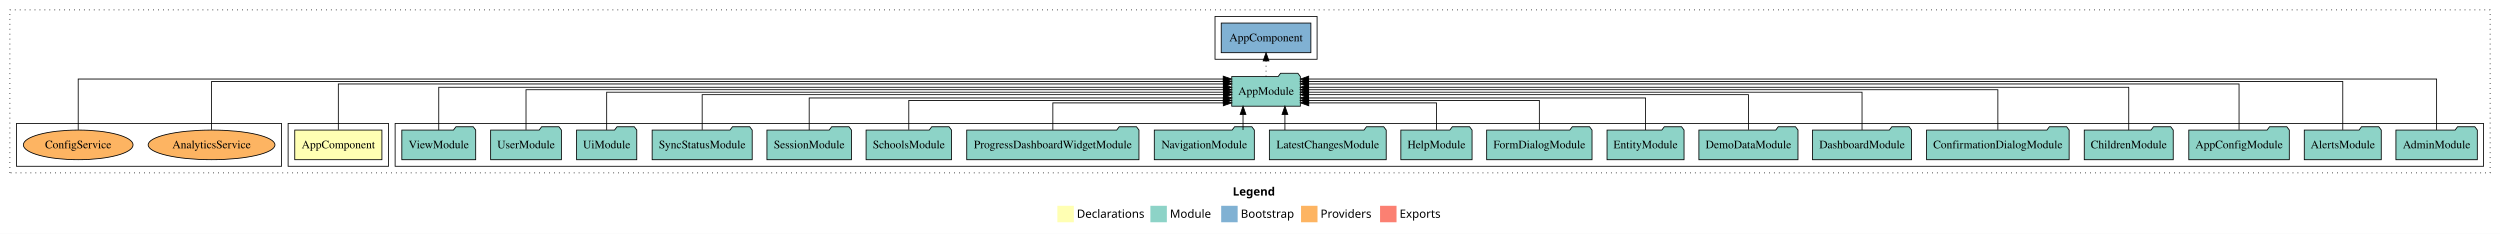
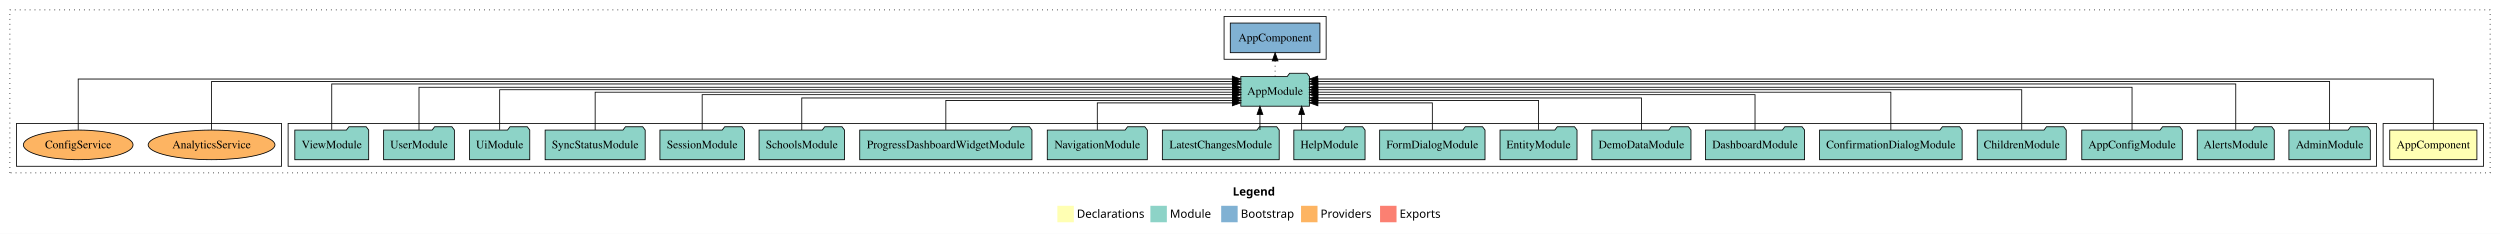
<svg xmlns="http://www.w3.org/2000/svg" width="3037pt" height="284pt" viewBox="0.00 0.00 3037.00 284.00">
  <g id="graph0" class="graph" transform="scale(1 1) rotate(0) translate(4 280)">
    <polygon fill="white" stroke="transparent" points="-4,4 -4,-280 3033,-280 3033,4 -4,4" />
    <text text-anchor="start" x="1493.51" y="-42.4" font-family="sans-serif" font-weight="bold" font-size="14.00">Legend</text>
    <polygon fill="#ffffb3" stroke="transparent" points="1280.5,-10 1280.5,-30 1300.5,-30 1300.5,-10 1280.5,-10" />
    <text text-anchor="start" x="1304.13" y="-15.4" font-family="sans-serif" font-size="14.00">  Declarations</text>
    <polygon fill="#8dd3c7" stroke="transparent" points="1393.5,-10 1393.5,-30 1413.5,-30 1413.5,-10 1393.5,-10" />
    <text text-anchor="start" x="1417.23" y="-15.4" font-family="sans-serif" font-size="14.00">  Module</text>
    <polygon fill="#80b1d3" stroke="transparent" points="1479.5,-10 1479.5,-30 1499.5,-30 1499.5,-10 1479.5,-10" />
    <text text-anchor="start" x="1503.28" y="-15.4" font-family="sans-serif" font-size="14.00">  Bootstrap</text>
    <polygon fill="#fdb462" stroke="transparent" points="1576.5,-10 1576.5,-30 1596.5,-30 1596.5,-10 1576.5,-10" />
    <text text-anchor="start" x="1600.17" y="-15.4" font-family="sans-serif" font-size="14.00">  Providers</text>
    <polygon fill="#fb8072" stroke="transparent" points="1672.5,-10 1672.5,-30 1692.5,-30 1692.5,-10 1672.5,-10" />
    <text text-anchor="start" x="1696.23" y="-15.4" font-family="sans-serif" font-size="14.00">  Exports</text>
    <g id="clust1" class="cluster">
      <polygon fill="none" stroke="black" stroke-dasharray="1,5" points="8,-70 8,-268 3021,-268 3021,-70 8,-70" />
    </g>
    <g id="clust6" class="cluster">
-       <polygon fill="none" stroke="black" points="1472,-208 1472,-260 1596,-260 1596,-208 1472,-208" />
+       <polygon fill="none" stroke="black" points="1483,-208 1483,-260 1607,-260 1607,-208 1483,-208" />
+     </g>
+     <g id="clust2" class="cluster">
+       <polygon fill="none" stroke="black" points="2891,-78 2891,-130 3013,-130 3013,-78 2891,-78" />
    </g>
    <g id="clust4" class="cluster">
-       <polygon fill="none" stroke="black" points="476,-78 476,-130 3013,-130 3013,-78 476,-78" />
-     </g>
-     <g id="clust2" class="cluster">
-       <polygon fill="none" stroke="black" points="346,-78 346,-130 468,-130 468,-78 346,-78" />
+       <polygon fill="none" stroke="black" points="346,-78 346,-130 2883,-130 2883,-78 346,-78" />
    </g>
    <g id="clust7" class="cluster">
      <polygon fill="none" stroke="black" points="16,-78 16,-130 338,-130 338,-78 16,-78" />
    </g>
    <g id="node1" class="node">
-       <polygon fill="#ffffb3" stroke="black" points="459.94,-122 354.06,-122 354.06,-86 459.94,-86 459.94,-122" />
-       <text text-anchor="middle" x="407" y="-99.8" font-family="Times,serif" font-size="14.00">AppComponent</text>
+       <polygon fill="#ffffb3" stroke="black" points="3004.94,-122 2899.06,-122 2899.06,-86 3004.94,-86 3004.94,-122" />
+       <text text-anchor="middle" x="2952" y="-99.8" font-family="Times,serif" font-size="14.00">AppComponent</text>
    </g>
    <g id="node2" class="node">
-       <polygon fill="#8dd3c7" stroke="black" points="1575.66,-187 1572.66,-191 1551.66,-191 1548.66,-187 1492.34,-187 1492.34,-151 1575.66,-151 1575.66,-187" />
-       <text text-anchor="middle" x="1534" y="-164.8" font-family="Times,serif" font-size="14.00">AppModule</text>
+       <polygon fill="#8dd3c7" stroke="black" points="1586.66,-187 1583.66,-191 1562.66,-191 1559.66,-187 1503.34,-187 1503.34,-151 1586.66,-151 1586.66,-187" />
+       <text text-anchor="middle" x="1545" y="-164.8" font-family="Times,serif" font-size="14.00">AppModule</text>
    </g>
    <g id="edge1" class="edge">
-       <path fill="none" stroke="black" d="M407,-122.29C407,-144.21 407,-178 407,-178 407,-178 1482.22,-178 1482.22,-178" />
-       <polygon fill="black" stroke="black" points="1482.22,-181.5 1492.22,-178 1482.22,-174.5 1482.22,-181.5" />
+       <path fill="none" stroke="black" d="M2952,-122.15C2952,-145.76 2952,-184 2952,-184 2952,-184 1596.73,-184 1596.73,-184" />
+       <polygon fill="black" stroke="black" points="1596.73,-180.5 1586.73,-184 1596.73,-187.5 1596.73,-180.5" />
    </g>
    <g id="node22" class="node">
-       <polygon fill="#80b1d3" stroke="black" points="1588.44,-252 1479.56,-252 1479.56,-216 1588.44,-216 1588.44,-252" />
-       <text text-anchor="middle" x="1534" y="-229.8" font-family="Times,serif" font-size="14.00">AppComponent </text>
+       <polygon fill="#80b1d3" stroke="black" points="1599.44,-252 1490.56,-252 1490.56,-216 1599.44,-216 1599.44,-252" />
+       <text text-anchor="middle" x="1545" y="-229.8" font-family="Times,serif" font-size="14.00">AppComponent </text>
    </g>
    <g id="edge21" class="edge">
-       <path fill="none" stroke="black" stroke-dasharray="1,5" d="M1534,-187.11C1534,-187.11 1534,-205.99 1534,-205.99" />
-       <polygon fill="black" stroke="black" points="1530.5,-205.99 1534,-215.99 1537.5,-205.99 1530.5,-205.99" />
+       <path fill="none" stroke="black" stroke-dasharray="1,5" d="M1545,-187.11C1545,-187.11 1545,-205.99 1545,-205.99" />
+       <polygon fill="black" stroke="black" points="1541.5,-205.99 1545,-215.99 1548.5,-205.99 1541.5,-205.99" />
    </g>
    <g id="node3" class="node">
-       <polygon fill="#8dd3c7" stroke="black" points="3005.44,-122 3002.44,-126 2981.44,-126 2978.44,-122 2906.56,-122 2906.56,-86 3005.44,-86 3005.44,-122" />
-       <text text-anchor="middle" x="2956" y="-99.8" font-family="Times,serif" font-size="14.00">AdminModule</text>
+       <polygon fill="#8dd3c7" stroke="black" points="2875.44,-122 2872.44,-126 2851.44,-126 2848.44,-122 2776.56,-122 2776.56,-86 2875.44,-86 2875.44,-122" />
+       <text text-anchor="middle" x="2826" y="-99.8" font-family="Times,serif" font-size="14.00">AdminModule</text>
    </g>
    <g id="edge2" class="edge">
-       <path fill="none" stroke="black" d="M2956,-122.15C2956,-145.76 2956,-184 2956,-184 2956,-184 1585.79,-184 1585.79,-184" />
-       <polygon fill="black" stroke="black" points="1585.79,-180.5 1575.79,-184 1585.79,-187.5 1585.79,-180.5" />
+       <path fill="none" stroke="black" d="M2826,-122.25C2826,-145.02 2826,-181 2826,-181 2826,-181 1596.89,-181 1596.89,-181" />
+       <polygon fill="black" stroke="black" points="1596.89,-177.5 1586.89,-181 1596.89,-184.5 1596.89,-177.5" />
    </g>
    <g id="node4" class="node">
-       <polygon fill="#8dd3c7" stroke="black" points="2888.76,-122 2885.76,-126 2864.76,-126 2861.76,-122 2795.24,-122 2795.24,-86 2888.76,-86 2888.76,-122" />
-       <text text-anchor="middle" x="2842" y="-99.8" font-family="Times,serif" font-size="14.00">AlertsModule</text>
+       <polygon fill="#8dd3c7" stroke="black" points="2758.76,-122 2755.76,-126 2734.76,-126 2731.76,-122 2665.24,-122 2665.24,-86 2758.76,-86 2758.76,-122" />
+       <text text-anchor="middle" x="2712" y="-99.8" font-family="Times,serif" font-size="14.00">AlertsModule</text>
    </g>
    <g id="edge3" class="edge">
-       <path fill="none" stroke="black" d="M2842,-122.25C2842,-145.02 2842,-181 2842,-181 2842,-181 1585.67,-181 1585.67,-181" />
-       <polygon fill="black" stroke="black" points="1585.67,-177.5 1575.67,-181 1585.67,-184.5 1585.67,-177.5" />
+       <path fill="none" stroke="black" d="M2712,-122.29C2712,-144.21 2712,-178 2712,-178 2712,-178 1596.88,-178 1596.88,-178" />
+       <polygon fill="black" stroke="black" points="1596.88,-174.5 1586.88,-178 1596.88,-181.5 1596.88,-174.5" />
    </g>
    <g id="node5" class="node">
-       <polygon fill="#8dd3c7" stroke="black" points="2777.05,-122 2774.05,-126 2753.05,-126 2750.05,-122 2654.95,-122 2654.95,-86 2777.05,-86 2777.05,-122" />
-       <text text-anchor="middle" x="2716" y="-99.8" font-family="Times,serif" font-size="14.00">AppConfigModule</text>
+       <polygon fill="#8dd3c7" stroke="black" points="2647.05,-122 2644.05,-126 2623.05,-126 2620.05,-122 2524.95,-122 2524.95,-86 2647.05,-86 2647.05,-122" />
+       <text text-anchor="middle" x="2586" y="-99.8" font-family="Times,serif" font-size="14.00">AppConfigModule</text>
    </g>
    <g id="edge4" class="edge">
-       <path fill="none" stroke="black" d="M2716,-122.29C2716,-144.21 2716,-178 2716,-178 2716,-178 1585.72,-178 1585.72,-178" />
-       <polygon fill="black" stroke="black" points="1585.72,-174.5 1575.72,-178 1585.72,-181.5 1585.72,-174.5" />
+       <path fill="none" stroke="black" d="M2586,-122.03C2586,-142.77 2586,-174 2586,-174 2586,-174 1596.77,-174 1596.77,-174" />
+       <polygon fill="black" stroke="black" points="1596.77,-170.5 1586.77,-174 1596.77,-177.5 1596.77,-170.5" />
    </g>
    <g id="node6" class="node">
-       <polygon fill="#8dd3c7" stroke="black" points="2636.04,-122 2633.04,-126 2612.04,-126 2609.04,-122 2527.96,-122 2527.96,-86 2636.04,-86 2636.04,-122" />
-       <text text-anchor="middle" x="2582" y="-99.8" font-family="Times,serif" font-size="14.00">ChildrenModule</text>
+       <polygon fill="#8dd3c7" stroke="black" points="2506.04,-122 2503.04,-126 2482.04,-126 2479.04,-122 2397.96,-122 2397.96,-86 2506.04,-86 2506.04,-122" />
+       <text text-anchor="middle" x="2452" y="-99.8" font-family="Times,serif" font-size="14.00">ChildrenModule</text>
    </g>
    <g id="edge5" class="edge">
-       <path fill="none" stroke="black" d="M2582,-122.03C2582,-142.77 2582,-174 2582,-174 2582,-174 1585.73,-174 1585.73,-174" />
-       <polygon fill="black" stroke="black" points="1585.73,-170.5 1575.73,-174 1585.73,-177.5 1585.73,-170.5" />
+       <path fill="none" stroke="black" d="M2452,-122.31C2452,-142.15 2452,-171 2452,-171 2452,-171 1596.93,-171 1596.93,-171" />
+       <polygon fill="black" stroke="black" points="1596.93,-167.5 1586.93,-171 1596.93,-174.5 1596.93,-167.5" />
    </g>
    <g id="node7" class="node">
-       <polygon fill="#8dd3c7" stroke="black" points="2509.59,-122 2506.59,-126 2485.59,-126 2482.59,-122 2336.41,-122 2336.41,-86 2509.59,-86 2509.59,-122" />
-       <text text-anchor="middle" x="2423" y="-99.8" font-family="Times,serif" font-size="14.00">ConfirmationDialogModule</text>
+       <polygon fill="#8dd3c7" stroke="black" points="2379.59,-122 2376.59,-126 2355.59,-126 2352.59,-122 2206.41,-122 2206.41,-86 2379.59,-86 2379.59,-122" />
+       <text text-anchor="middle" x="2293" y="-99.8" font-family="Times,serif" font-size="14.00">ConfirmationDialogModule</text>
    </g>
    <g id="edge6" class="edge">
-       <path fill="none" stroke="black" d="M2423,-122.31C2423,-142.15 2423,-171 2423,-171 2423,-171 1585.69,-171 1585.69,-171" />
-       <polygon fill="black" stroke="black" points="1585.69,-167.5 1575.69,-171 1585.69,-174.5 1585.69,-167.5" />
+       <path fill="none" stroke="black" d="M2293,-122.17C2293,-141.09 2293,-168 2293,-168 2293,-168 1596.82,-168 1596.82,-168" />
+       <polygon fill="black" stroke="black" points="1596.82,-164.5 1586.82,-168 1596.82,-171.5 1596.82,-164.5" />
    </g>
    <g id="node8" class="node">
-       <polygon fill="#8dd3c7" stroke="black" points="2318.19,-122 2315.19,-126 2294.19,-126 2291.19,-122 2197.81,-122 2197.81,-86 2318.19,-86 2318.19,-122" />
-       <text text-anchor="middle" x="2258" y="-99.8" font-family="Times,serif" font-size="14.00">DashboardModule</text>
+       <polygon fill="#8dd3c7" stroke="black" points="2188.19,-122 2185.19,-126 2164.19,-126 2161.19,-122 2067.81,-122 2067.81,-86 2188.19,-86 2188.19,-122" />
+       <text text-anchor="middle" x="2128" y="-99.8" font-family="Times,serif" font-size="14.00">DashboardModule</text>
    </g>
    <g id="edge7" class="edge">
-       <path fill="none" stroke="black" d="M2258,-122.17C2258,-141.09 2258,-168 2258,-168 2258,-168 1585.79,-168 1585.79,-168" />
-       <polygon fill="black" stroke="black" points="1585.79,-164.5 1575.79,-168 1585.79,-171.5 1585.79,-164.5" />
+       <path fill="none" stroke="black" d="M2128,-122.3C2128,-140.27 2128,-165 2128,-165 2128,-165 1596.93,-165 1596.93,-165" />
+       <polygon fill="black" stroke="black" points="1596.93,-161.5 1586.93,-165 1596.93,-168.5 1596.93,-161.5" />
    </g>
    <g id="node9" class="node">
-       <polygon fill="#8dd3c7" stroke="black" points="2180.19,-122 2177.19,-126 2156.19,-126 2153.19,-122 2059.81,-122 2059.81,-86 2180.19,-86 2180.19,-122" />
-       <text text-anchor="middle" x="2120" y="-99.8" font-family="Times,serif" font-size="14.00">DemoDataModule</text>
+       <polygon fill="#8dd3c7" stroke="black" points="2050.19,-122 2047.19,-126 2026.19,-126 2023.19,-122 1929.81,-122 1929.81,-86 2050.19,-86 2050.19,-122" />
+       <text text-anchor="middle" x="1990" y="-99.8" font-family="Times,serif" font-size="14.00">DemoDataModule</text>
    </g>
    <g id="edge8" class="edge">
-       <path fill="none" stroke="black" d="M2120,-122.3C2120,-140.27 2120,-165 2120,-165 2120,-165 1585.67,-165 1585.67,-165" />
-       <polygon fill="black" stroke="black" points="1585.67,-161.5 1575.67,-165 1585.67,-168.5 1585.67,-161.5" />
+       <path fill="none" stroke="black" d="M1990,-122.04C1990,-138.73 1990,-161 1990,-161 1990,-161 1596.86,-161 1596.86,-161" />
+       <polygon fill="black" stroke="black" points="1596.86,-157.5 1586.86,-161 1596.86,-164.5 1596.86,-157.5" />
    </g>
    <g id="node10" class="node">
-       <polygon fill="#8dd3c7" stroke="black" points="2041.77,-122 2038.77,-126 2017.77,-126 2014.77,-122 1948.23,-122 1948.23,-86 2041.77,-86 2041.77,-122" />
-       <text text-anchor="middle" x="1995" y="-99.8" font-family="Times,serif" font-size="14.00">EntityModule</text>
+       <polygon fill="#8dd3c7" stroke="black" points="1911.77,-122 1908.77,-126 1887.77,-126 1884.77,-122 1818.23,-122 1818.23,-86 1911.77,-86 1911.77,-122" />
+       <text text-anchor="middle" x="1865" y="-99.8" font-family="Times,serif" font-size="14.00">EntityModule</text>
    </g>
    <g id="edge9" class="edge">
-       <path fill="none" stroke="black" d="M1995,-122.04C1995,-138.73 1995,-161 1995,-161 1995,-161 1585.72,-161 1585.72,-161" />
-       <polygon fill="black" stroke="black" points="1585.72,-157.5 1575.72,-161 1585.72,-164.5 1585.72,-157.5" />
+       <path fill="none" stroke="black" d="M1865,-122.28C1865,-137.95 1865,-158 1865,-158 1865,-158 1596.83,-158 1596.83,-158" />
+       <polygon fill="black" stroke="black" points="1596.83,-154.5 1586.83,-158 1596.83,-161.5 1596.83,-154.5" />
    </g>
    <g id="node11" class="node">
-       <polygon fill="#8dd3c7" stroke="black" points="1929.99,-122 1926.99,-126 1905.99,-126 1902.99,-122 1802.01,-122 1802.01,-86 1929.99,-86 1929.99,-122" />
-       <text text-anchor="middle" x="1866" y="-99.8" font-family="Times,serif" font-size="14.00">FormDialogModule</text>
+       <polygon fill="#8dd3c7" stroke="black" points="1799.99,-122 1796.99,-126 1775.99,-126 1772.99,-122 1672.01,-122 1672.01,-86 1799.99,-86 1799.99,-122" />
+       <text text-anchor="middle" x="1736" y="-99.8" font-family="Times,serif" font-size="14.00">FormDialogModule</text>
    </g>
    <g id="edge10" class="edge">
-       <path fill="none" stroke="black" d="M1866,-122.28C1866,-137.95 1866,-158 1866,-158 1866,-158 1585.71,-158 1585.71,-158" />
-       <polygon fill="black" stroke="black" points="1585.71,-154.5 1575.71,-158 1585.71,-161.5 1585.71,-154.5" />
+       <path fill="none" stroke="black" d="M1736,-122.12C1736,-136.78 1736,-155 1736,-155 1736,-155 1596.92,-155 1596.92,-155" />
+       <polygon fill="black" stroke="black" points="1596.92,-151.5 1586.92,-155 1596.92,-158.5 1596.92,-151.5" />
    </g>
    <g id="node12" class="node">
-       <polygon fill="#8dd3c7" stroke="black" points="1784.26,-122 1781.26,-126 1760.26,-126 1757.26,-122 1697.74,-122 1697.74,-86 1784.26,-86 1784.26,-122" />
-       <text text-anchor="middle" x="1741" y="-99.8" font-family="Times,serif" font-size="14.00">HelpModule</text>
+       <polygon fill="#8dd3c7" stroke="black" points="1654.26,-122 1651.26,-126 1630.26,-126 1627.26,-122 1567.74,-122 1567.74,-86 1654.26,-86 1654.26,-122" />
+       <text text-anchor="middle" x="1611" y="-99.8" font-family="Times,serif" font-size="14.00">HelpModule</text>
    </g>
    <g id="edge11" class="edge">
-       <path fill="none" stroke="black" d="M1741,-122.12C1741,-136.78 1741,-155 1741,-155 1741,-155 1585.89,-155 1585.89,-155" />
-       <polygon fill="black" stroke="black" points="1585.89,-151.5 1575.89,-155 1585.89,-158.5 1585.89,-151.5" />
+       <path fill="none" stroke="black" d="M1577.22,-122.11C1577.22,-122.11 1577.22,-140.99 1577.22,-140.99" />
+       <polygon fill="black" stroke="black" points="1573.72,-140.99 1577.22,-150.99 1580.72,-140.99 1573.72,-140.99" />
    </g>
    <g id="node13" class="node">
-       <polygon fill="#8dd3c7" stroke="black" points="1679.97,-122 1676.97,-126 1655.97,-126 1652.97,-122 1538.03,-122 1538.03,-86 1679.97,-86 1679.97,-122" />
-       <text text-anchor="middle" x="1609" y="-99.8" font-family="Times,serif" font-size="14.00">LatestChangesModule</text>
+       <polygon fill="#8dd3c7" stroke="black" points="1549.97,-122 1546.97,-126 1525.97,-126 1522.97,-122 1408.03,-122 1408.03,-86 1549.97,-86 1549.97,-122" />
+       <text text-anchor="middle" x="1479" y="-99.8" font-family="Times,serif" font-size="14.00">LatestChangesModule</text>
    </g>
    <g id="edge12" class="edge">
-       <path fill="none" stroke="black" d="M1556.92,-122.11C1556.92,-122.11 1556.92,-140.99 1556.92,-140.99" />
-       <polygon fill="black" stroke="black" points="1553.42,-140.99 1556.92,-150.99 1560.42,-140.99 1553.42,-140.99" />
+       <path fill="none" stroke="black" d="M1526.58,-122.11C1526.58,-122.11 1526.58,-140.99 1526.58,-140.99" />
+       <polygon fill="black" stroke="black" points="1523.08,-140.99 1526.58,-150.99 1530.08,-140.99 1523.08,-140.99" />
    </g>
    <g id="node14" class="node">
-       <polygon fill="#8dd3c7" stroke="black" points="1519.76,-122 1516.76,-126 1495.76,-126 1492.76,-122 1398.24,-122 1398.24,-86 1519.76,-86 1519.76,-122" />
-       <text text-anchor="middle" x="1459" y="-99.8" font-family="Times,serif" font-size="14.00">NavigationModule</text>
+       <polygon fill="#8dd3c7" stroke="black" points="1389.76,-122 1386.76,-126 1365.76,-126 1362.76,-122 1268.24,-122 1268.24,-86 1389.76,-86 1389.76,-122" />
+       <text text-anchor="middle" x="1329" y="-99.8" font-family="Times,serif" font-size="14.00">NavigationModule</text>
    </g>
    <g id="edge13" class="edge">
-       <path fill="none" stroke="black" d="M1506.03,-122.11C1506.03,-122.11 1506.03,-140.99 1506.03,-140.99" />
-       <polygon fill="black" stroke="black" points="1502.53,-140.99 1506.03,-150.99 1509.53,-140.99 1502.53,-140.99" />
+       <path fill="none" stroke="black" d="M1329,-122.12C1329,-136.78 1329,-155 1329,-155 1329,-155 1493.1,-155 1493.1,-155" />
+       <polygon fill="black" stroke="black" points="1493.1,-158.5 1503.1,-155 1493.1,-151.5 1493.1,-158.5" />
    </g>
    <g id="node15" class="node">
-       <polygon fill="#8dd3c7" stroke="black" points="1379.61,-122 1376.61,-126 1355.61,-126 1352.61,-122 1170.39,-122 1170.39,-86 1379.61,-86 1379.61,-122" />
-       <text text-anchor="middle" x="1275" y="-99.8" font-family="Times,serif" font-size="14.00">ProgressDashboardWidgetModule</text>
+       <polygon fill="#8dd3c7" stroke="black" points="1249.61,-122 1246.61,-126 1225.61,-126 1222.61,-122 1040.39,-122 1040.39,-86 1249.61,-86 1249.61,-122" />
+       <text text-anchor="middle" x="1145" y="-99.8" font-family="Times,serif" font-size="14.00">ProgressDashboardWidgetModule</text>
    </g>
    <g id="edge14" class="edge">
-       <path fill="none" stroke="black" d="M1275,-122.12C1275,-136.78 1275,-155 1275,-155 1275,-155 1482.1,-155 1482.1,-155" />
-       <polygon fill="black" stroke="black" points="1482.1,-158.5 1492.1,-155 1482.1,-151.5 1482.1,-158.5" />
+       <path fill="none" stroke="black" d="M1145,-122.28C1145,-137.95 1145,-158 1145,-158 1145,-158 1493.32,-158 1493.32,-158" />
+       <polygon fill="black" stroke="black" points="1493.33,-161.5 1503.32,-158 1493.32,-154.5 1493.33,-161.5" />
    </g>
    <g id="node16" class="node">
-       <polygon fill="#8dd3c7" stroke="black" points="1151.88,-122 1148.88,-126 1127.88,-126 1124.88,-122 1048.12,-122 1048.12,-86 1151.88,-86 1151.88,-122" />
-       <text text-anchor="middle" x="1100" y="-99.8" font-family="Times,serif" font-size="14.00">SchoolsModule</text>
+       <polygon fill="#8dd3c7" stroke="black" points="1021.88,-122 1018.88,-126 997.88,-126 994.88,-122 918.12,-122 918.12,-86 1021.88,-86 1021.88,-122" />
+       <text text-anchor="middle" x="970" y="-99.8" font-family="Times,serif" font-size="14.00">SchoolsModule</text>
    </g>
    <g id="edge15" class="edge">
-       <path fill="none" stroke="black" d="M1100,-122.28C1100,-137.95 1100,-158 1100,-158 1100,-158 1481.99,-158 1481.99,-158" />
-       <polygon fill="black" stroke="black" points="1481.99,-161.5 1491.99,-158 1481.99,-154.5 1481.99,-161.5" />
+       <path fill="none" stroke="black" d="M970,-122.04C970,-138.73 970,-161 970,-161 970,-161 1493.18,-161 1493.18,-161" />
+       <polygon fill="black" stroke="black" points="1493.18,-164.5 1503.18,-161 1493.18,-157.5 1493.18,-164.5" />
    </g>
    <g id="node17" class="node">
-       <polygon fill="#8dd3c7" stroke="black" points="1030.33,-122 1027.33,-126 1006.33,-126 1003.33,-122 927.67,-122 927.67,-86 1030.33,-86 1030.33,-122" />
-       <text text-anchor="middle" x="979" y="-99.8" font-family="Times,serif" font-size="14.00">SessionModule</text>
+       <polygon fill="#8dd3c7" stroke="black" points="900.33,-122 897.33,-126 876.33,-126 873.33,-122 797.67,-122 797.67,-86 900.33,-86 900.33,-122" />
+       <text text-anchor="middle" x="849" y="-99.8" font-family="Times,serif" font-size="14.00">SessionModule</text>
    </g>
    <g id="edge16" class="edge">
-       <path fill="none" stroke="black" d="M979,-122.04C979,-138.73 979,-161 979,-161 979,-161 1482.28,-161 1482.28,-161" />
-       <polygon fill="black" stroke="black" points="1482.28,-164.5 1492.28,-161 1482.28,-157.5 1482.28,-164.5" />
+       <path fill="none" stroke="black" d="M849,-122.3C849,-140.27 849,-165 849,-165 849,-165 1493.29,-165 1493.29,-165" />
+       <polygon fill="black" stroke="black" points="1493.29,-168.5 1503.29,-165 1493.29,-161.5 1493.29,-168.5" />
    </g>
    <g id="node18" class="node">
-       <polygon fill="#8dd3c7" stroke="black" points="909.77,-122 906.77,-126 885.77,-126 882.77,-122 788.23,-122 788.23,-86 909.77,-86 909.77,-122" />
-       <text text-anchor="middle" x="849" y="-99.8" font-family="Times,serif" font-size="14.00">SyncStatusModule</text>
+       <polygon fill="#8dd3c7" stroke="black" points="779.77,-122 776.77,-126 755.77,-126 752.77,-122 658.23,-122 658.23,-86 779.77,-86 779.77,-122" />
+       <text text-anchor="middle" x="719" y="-99.8" font-family="Times,serif" font-size="14.00">SyncStatusModule</text>
    </g>
    <g id="edge17" class="edge">
-       <path fill="none" stroke="black" d="M849,-122.3C849,-140.27 849,-165 849,-165 849,-165 1482.18,-165 1482.18,-165" />
-       <polygon fill="black" stroke="black" points="1482.18,-168.5 1492.18,-165 1482.18,-161.5 1482.18,-168.5" />
+       <path fill="none" stroke="black" d="M719,-122.17C719,-141.09 719,-168 719,-168 719,-168 1493.19,-168 1493.19,-168" />
+       <polygon fill="black" stroke="black" points="1493.19,-171.5 1503.19,-168 1493.19,-164.5 1493.19,-171.5" />
    </g>
    <g id="node19" class="node">
-       <polygon fill="#8dd3c7" stroke="black" points="769.55,-122 766.55,-126 745.55,-126 742.55,-122 696.45,-122 696.45,-86 769.55,-86 769.55,-122" />
-       <text text-anchor="middle" x="733" y="-99.8" font-family="Times,serif" font-size="14.00">UiModule</text>
+       <polygon fill="#8dd3c7" stroke="black" points="639.55,-122 636.55,-126 615.55,-126 612.55,-122 566.45,-122 566.45,-86 639.55,-86 639.55,-122" />
+       <text text-anchor="middle" x="603" y="-99.8" font-family="Times,serif" font-size="14.00">UiModule</text>
    </g>
    <g id="edge18" class="edge">
-       <path fill="none" stroke="black" d="M733,-122.17C733,-141.09 733,-168 733,-168 733,-168 1482.34,-168 1482.34,-168" />
-       <polygon fill="black" stroke="black" points="1482.34,-171.5 1492.34,-168 1482.34,-164.5 1482.34,-171.5" />
+       <path fill="none" stroke="black" d="M603,-122.31C603,-142.15 603,-171 603,-171 603,-171 1493.31,-171 1493.31,-171" />
+       <polygon fill="black" stroke="black" points="1493.31,-174.5 1503.31,-171 1493.31,-167.5 1493.31,-174.5" />
    </g>
    <g id="node20" class="node">
-       <polygon fill="#8dd3c7" stroke="black" points="677.98,-122 674.98,-126 653.98,-126 650.98,-122 592.02,-122 592.02,-86 677.98,-86 677.98,-122" />
-       <text text-anchor="middle" x="635" y="-99.8" font-family="Times,serif" font-size="14.00">UserModule</text>
+       <polygon fill="#8dd3c7" stroke="black" points="547.98,-122 544.98,-126 523.98,-126 520.98,-122 462.02,-122 462.02,-86 547.98,-86 547.98,-122" />
+       <text text-anchor="middle" x="505" y="-99.8" font-family="Times,serif" font-size="14.00">UserModule</text>
    </g>
    <g id="edge19" class="edge">
-       <path fill="none" stroke="black" d="M635,-122.31C635,-142.15 635,-171 635,-171 635,-171 1482.14,-171 1482.14,-171" />
-       <polygon fill="black" stroke="black" points="1482.14,-174.5 1492.14,-171 1482.14,-167.5 1482.14,-174.5" />
+       <path fill="none" stroke="black" d="M505,-122.03C505,-142.77 505,-174 505,-174 505,-174 1493.27,-174 1493.27,-174" />
+       <polygon fill="black" stroke="black" points="1493.27,-177.5 1503.27,-174 1493.27,-170.5 1493.27,-177.5" />
    </g>
    <g id="node21" class="node">
-       <polygon fill="#8dd3c7" stroke="black" points="573.87,-122 570.87,-126 549.87,-126 546.87,-122 484.13,-122 484.13,-86 573.87,-86 573.87,-122" />
-       <text text-anchor="middle" x="529" y="-99.8" font-family="Times,serif" font-size="14.00">ViewModule</text>
+       <polygon fill="#8dd3c7" stroke="black" points="443.87,-122 440.87,-126 419.87,-126 416.87,-122 354.13,-122 354.13,-86 443.87,-86 443.87,-122" />
+       <text text-anchor="middle" x="399" y="-99.8" font-family="Times,serif" font-size="14.00">ViewModule</text>
    </g>
    <g id="edge20" class="edge">
-       <path fill="none" stroke="black" d="M529,-122.03C529,-142.77 529,-174 529,-174 529,-174 1482.1,-174 1482.1,-174" />
-       <polygon fill="black" stroke="black" points="1482.1,-177.5 1492.1,-174 1482.1,-170.5 1482.1,-177.5" />
+       <path fill="none" stroke="black" d="M399,-122.29C399,-144.21 399,-178 399,-178 399,-178 1493.2,-178 1493.2,-178" />
+       <polygon fill="black" stroke="black" points="1493.2,-181.5 1503.2,-178 1493.2,-174.5 1493.2,-181.5" />
    </g>
    <g id="node23" class="node">
      <ellipse fill="#fdb462" stroke="black" cx="253" cy="-104" rx="77" ry="18" />
      <text text-anchor="middle" x="253" y="-99.8" font-family="Times,serif" font-size="14.00">AnalyticsService</text>
    </g>
    <g id="edge22" class="edge">
-       <path fill="none" stroke="black" d="M253,-122.25C253,-145.02 253,-181 253,-181 253,-181 1482.11,-181 1482.11,-181" />
-       <polygon fill="black" stroke="black" points="1482.11,-184.5 1492.11,-181 1482.11,-177.5 1482.11,-184.5" />
+       <path fill="none" stroke="black" d="M253,-122.25C253,-145.02 253,-181 253,-181 253,-181 1493.11,-181 1493.11,-181" />
+       <polygon fill="black" stroke="black" points="1493.11,-184.5 1503.11,-181 1493.11,-177.5 1493.11,-184.5" />
    </g>
    <g id="node24" class="node">
      <ellipse fill="#fdb462" stroke="black" cx="91" cy="-104" rx="66.63" ry="18" />
      <text text-anchor="middle" x="91" y="-99.8" font-family="Times,serif" font-size="14.00">ConfigService</text>
    </g>
    <g id="edge23" class="edge">
-       <path fill="none" stroke="black" d="M91,-122.15C91,-145.76 91,-184 91,-184 91,-184 1481.98,-184 1481.98,-184" />
-       <polygon fill="black" stroke="black" points="1481.98,-187.5 1491.98,-184 1481.98,-180.5 1481.98,-187.5" />
+       <path fill="none" stroke="black" d="M91,-122.15C91,-145.76 91,-184 91,-184 91,-184 1493.05,-184 1493.05,-184" />
+       <polygon fill="black" stroke="black" points="1493.05,-187.5 1503.05,-184 1493.05,-180.5 1493.05,-187.5" />
    </g>
  </g>
</svg>
